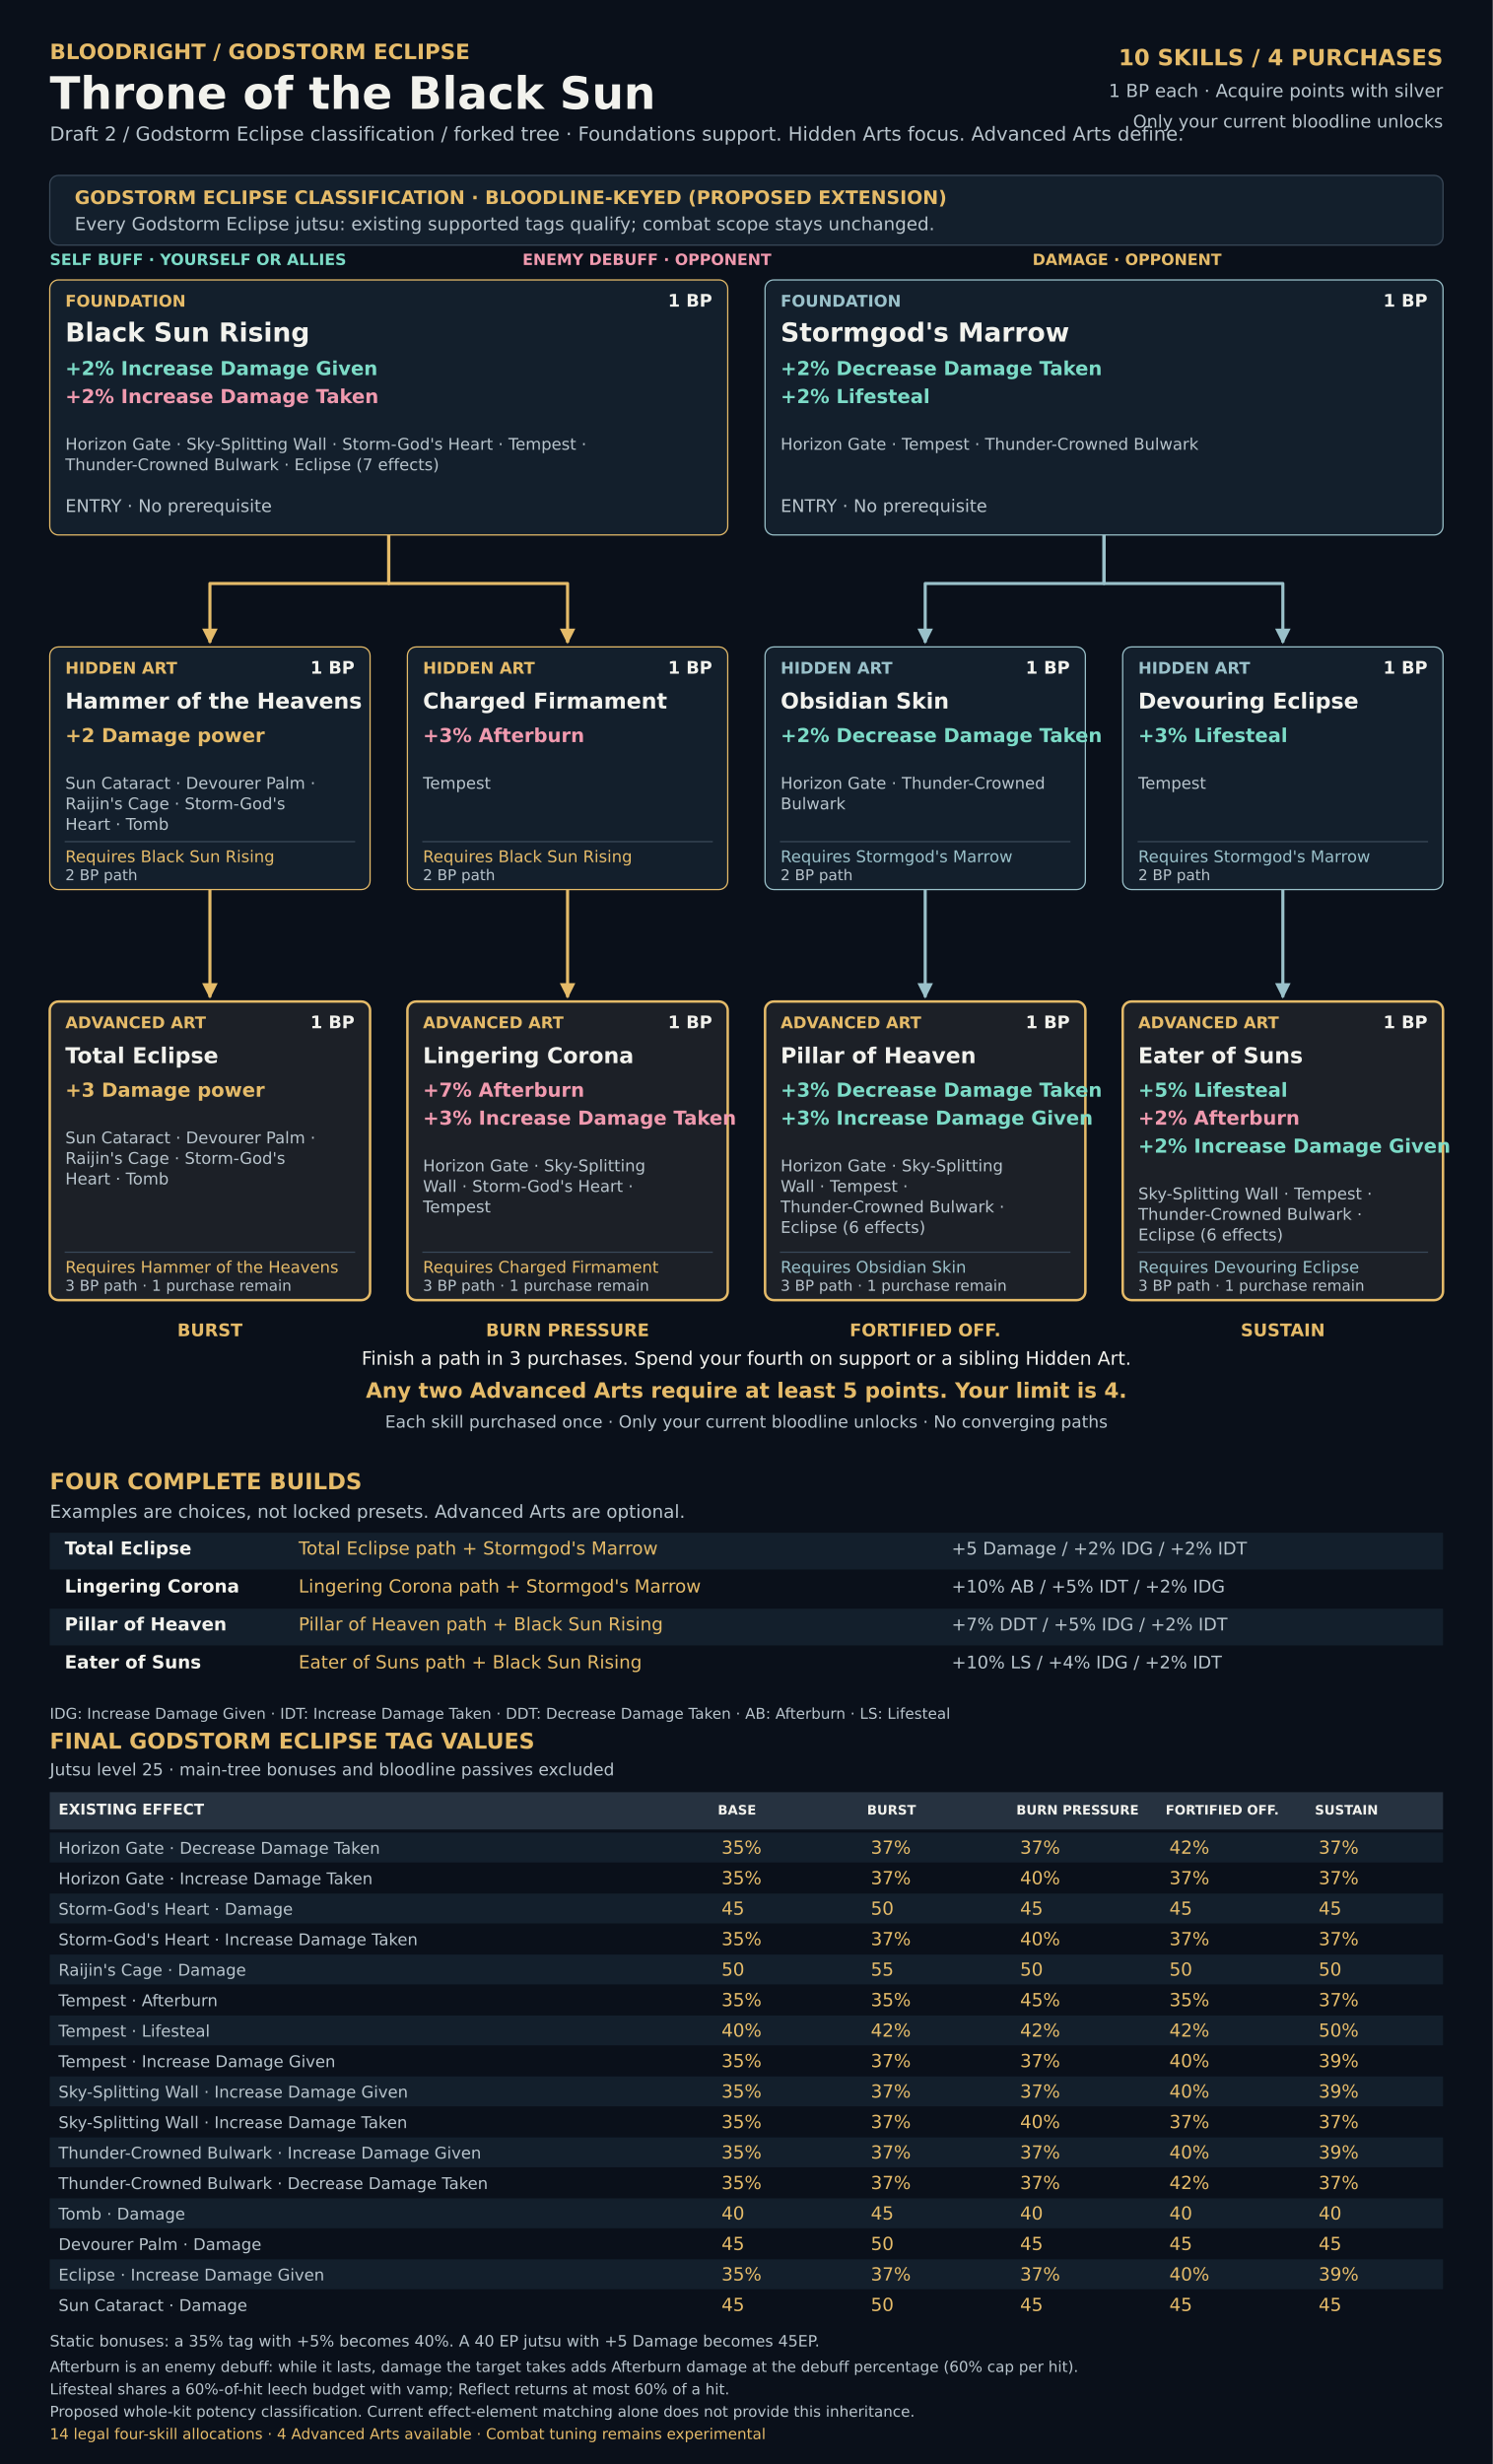
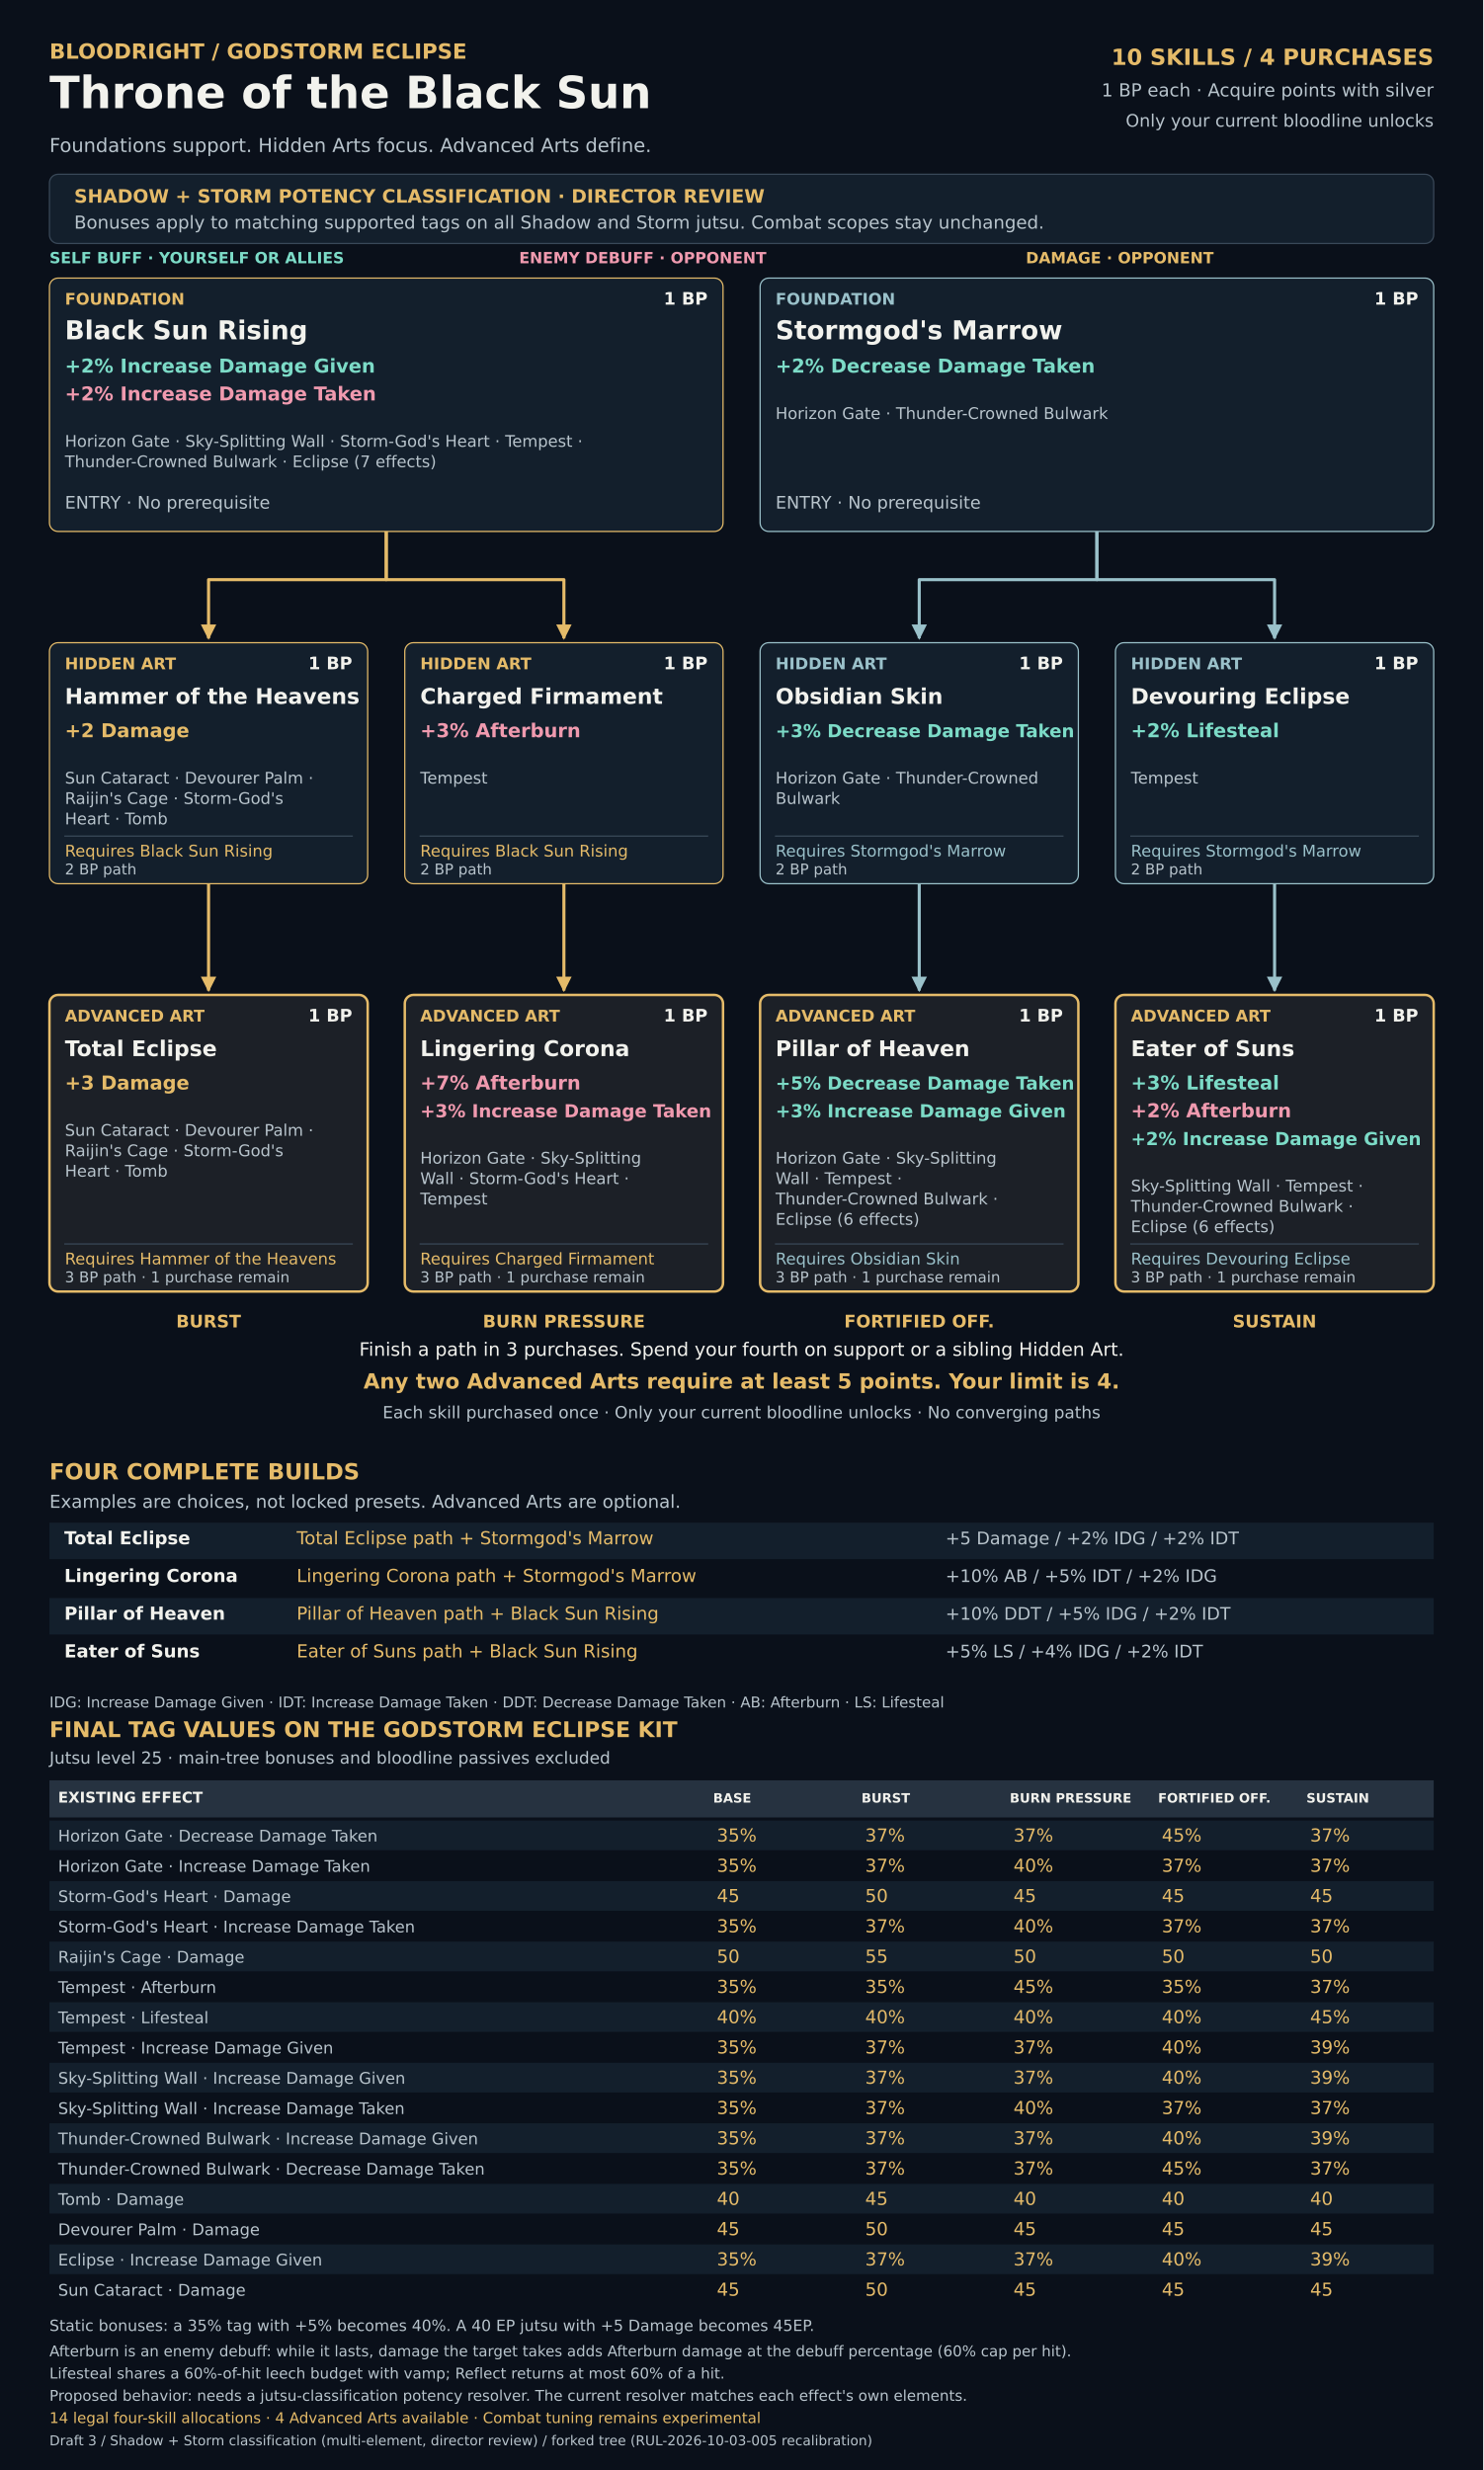
- <svg xmlns="http://www.w3.org/2000/svg" width="2400" height="3961" viewBox="0 0 2400 3961" role="img" aria-labelledby="title desc">
+ <svg xmlns="http://www.w3.org/2000/svg" width="2400" height="3997" viewBox="0 0 2400 3997" role="img" aria-labelledby="title desc">
  <defs>
    <marker id="arrow-0" viewBox="0 0 10 10" refX="9" refY="5" markerWidth="5" markerHeight="5" orient="auto">
      <path d="M0 0L10 5L0 10Z" fill="#e5bb69" />
    </marker>
    <marker id="arrow-1" viewBox="0 0 10 10" refX="9" refY="5" markerWidth="5" markerHeight="5" orient="auto">
      <path d="M0 0L10 5L0 10Z" fill="#9ac1ca" />
    </marker>
    <marker id="arrow-2" viewBox="0 0 10 10" refX="9" refY="5" markerWidth="5" markerHeight="5" orient="auto">
      <path d="M0 0L10 5L0 10Z" fill="#b8d98d" />
    </marker>
    <marker id="arrow-3" viewBox="0 0 10 10" refX="9" refY="5" markerWidth="5" markerHeight="5" orient="auto">
      <path d="M0 0L10 5L0 10Z" fill="#d9a6e0" />
    </marker>
  </defs>
  <g font-family="DejaVu Sans, sans-serif">
-     <rect x="0" y="0" width="2400" height="3961" rx="0" fill="#0a101a" />
+     <rect x="0" y="0" width="2400" height="3997" rx="0" fill="#0a101a" />
    <text x="80" y="95" font-size="34" font-weight="700" fill="#e5bb69" text-anchor="start">BLOODRIGHT / GODSTORM ECLIPSE</text>
    <text x="80" y="175" font-size="72" font-weight="700" fill="#f2f2ed" text-anchor="start">Throne of the Black Sun</text>
-     <text x="80" y="226" font-size="31" font-weight="400" fill="#b8c4cc" text-anchor="start">Draft 2 / Godstorm Eclipse classification / forked tree · Foundations support. Hidden Arts focus. Advanced Arts define.</text>
+     <text x="80" y="246" font-size="31" font-weight="400" fill="#b8c4cc" text-anchor="start">Foundations support. Hidden Arts focus. Advanced Arts define.</text>
    <text x="2320" y="105" font-size="36" font-weight="700" fill="#e5bb69" text-anchor="end">10 SKILLS  /  4 PURCHASES</text>
    <text x="2320" y="156" font-size="29" font-weight="400" fill="#b8c4cc" text-anchor="end">1 BP each · Acquire points with silver</text>
    <text x="2320" y="205" font-size="28" font-weight="400" fill="#b8c4cc" text-anchor="end">Only your current bloodline unlocks</text>
    <rect x="80" y="282" width="2240" height="112" rx="14" fill="#131f2c" stroke="#394858" stroke-width="2" />
-     <text x="120" y="328" font-size="30" font-weight="700" fill="#e5bb69" text-anchor="start">GODSTORM ECLIPSE CLASSIFICATION · BLOODLINE-KEYED (PROPOSED EXTENSION)</text>
-     <text x="120" y="370" font-size="29" font-weight="400" fill="#b8c4cc" text-anchor="start">Every Godstorm Eclipse jutsu: existing supported tags qualify; combat scope stays unchanged.</text>
+     <text x="120" y="328" font-size="30" font-weight="700" fill="#e5bb69" text-anchor="start">SHADOW + STORM POTENCY CLASSIFICATION · DIRECTOR REVIEW</text>
+     <text x="120" y="370" font-size="29" font-weight="400" fill="#b8c4cc" text-anchor="start">Bonuses apply to matching supported tags on all Shadow and Storm jutsu. Combat scopes stay unchanged.</text>
    <text x="80" y="426" font-size="25" font-weight="700" fill="#7cdbc7" text-anchor="start">SELF BUFF · YOURSELF OR ALLIES</text>
    <text x="840" y="426" font-size="25" font-weight="700" fill="#f09aaf" text-anchor="start">ENEMY DEBUFF · OPPONENT</text>
    <text x="1660" y="426" font-size="25" font-weight="700" fill="#e5bb69" text-anchor="start">DAMAGE · OPPONENT</text>
    <path id="edge-02-03" data-from="02" data-to="03" d="M337.5 1430 V1603" fill="none" stroke="#e5bb69" stroke-width="5" stroke-linejoin="round" marker-end="url(#arrow-0)" />
    <path id="edge-04-05" data-from="04" data-to="05" d="M912.5 1430 V1603" fill="none" stroke="#e5bb69" stroke-width="5" stroke-linejoin="round" marker-end="url(#arrow-0)" />
    <path id="edge-01-02" data-from="01" data-to="02" d="M625 860 V938 H337.5 V1033" fill="none" stroke="#e5bb69" stroke-width="5" stroke-linejoin="round" marker-end="url(#arrow-0)" />
    <path id="edge-01-04" data-from="01" data-to="04" d="M625 860 V938 H912.5 V1033" fill="none" stroke="#e5bb69" stroke-width="5" stroke-linejoin="round" marker-end="url(#arrow-0)" />
    <path id="edge-07-08" data-from="07" data-to="08" d="M1487.5 1430 V1603" fill="none" stroke="#9ac1ca" stroke-width="5" stroke-linejoin="round" marker-end="url(#arrow-1)" />
    <path id="edge-09-10" data-from="09" data-to="10" d="M2062.5 1430 V1603" fill="none" stroke="#9ac1ca" stroke-width="5" stroke-linejoin="round" marker-end="url(#arrow-1)" />
    <path id="edge-06-07" data-from="06" data-to="07" d="M1775 860 V938 H1487.5 V1033" fill="none" stroke="#9ac1ca" stroke-width="5" stroke-linejoin="round" marker-end="url(#arrow-1)" />
    <path id="edge-06-09" data-from="06" data-to="09" d="M1775 860 V938 H2062.5 V1033" fill="none" stroke="#9ac1ca" stroke-width="5" stroke-linejoin="round" marker-end="url(#arrow-1)" />
-     <g id="node-01" data-cost="1" data-prerequisites="" data-potency-classification="Godstorm Eclipse">
+     <g id="node-01" data-cost="1" data-prerequisites="" data-potency-classification="Shadow + Storm">
      <rect x="80" y="450" width="1090" height="410" rx="14" fill="#131f2c" stroke="#e5bb69" stroke-width="2" />
      <text x="105.0" y="493" font-size="26" font-weight="700" fill="#e5bb69" text-anchor="start">FOUNDATION</text>
      <text x="1145.0" y="493" font-size="28" font-weight="700" fill="#f2f2ed" text-anchor="end">1 BP</text>
      <text x="105.0" y="549" font-size="42" font-weight="700" fill="#f2f2ed" text-anchor="start">Black Sun Rising</text>
      <text x="105.0" y="603" font-size="31" font-weight="700" fill="#7cdbc7" text-anchor="start">+2% Increase Damage Given</text>
      <text x="105.0" y="648" font-size="31" font-weight="700" fill="#f09aaf" text-anchor="start">+2% Increase Damage Taken</text>
      <text x="105.0" y="723" font-size="26" font-weight="400" fill="#b8c4cc" text-anchor="start">Horizon Gate · Sky-Splitting Wall · Storm-God's Heart · Tempest ·</text>
      <text x="105.0" y="756" font-size="26" font-weight="400" fill="#b8c4cc" text-anchor="start">Thunder-Crowned Bulwark · Eclipse (7 effects)</text>
      <text x="105.0" y="823" font-size="28" font-weight="400" fill="#b8c4cc" text-anchor="start">ENTRY · No prerequisite</text>
    </g>
-     <g id="node-06" data-cost="1" data-prerequisites="" data-potency-classification="Godstorm Eclipse">
+     <g id="node-06" data-cost="1" data-prerequisites="" data-potency-classification="Shadow + Storm">
      <rect x="1230" y="450" width="1090" height="410" rx="14" fill="#131f2c" stroke="#9ac1ca" stroke-width="2" />
      <text x="1255.0" y="493" font-size="26" font-weight="700" fill="#9ac1ca" text-anchor="start">FOUNDATION</text>
      <text x="2295.0" y="493" font-size="28" font-weight="700" fill="#f2f2ed" text-anchor="end">1 BP</text>
      <text x="1255.0" y="549" font-size="42" font-weight="700" fill="#f2f2ed" text-anchor="start">Stormgod's Marrow</text>
      <text x="1255.0" y="603" font-size="31" font-weight="700" fill="#7cdbc7" text-anchor="start">+2% Decrease Damage Taken</text>
-       <text x="1255.0" y="648" font-size="31" font-weight="700" fill="#7cdbc7" text-anchor="start">+2% Lifesteal</text>
-       <text x="1255.0" y="723" font-size="26" font-weight="400" fill="#b8c4cc" text-anchor="start">Horizon Gate · Tempest · Thunder-Crowned Bulwark</text>
+       <text x="1255.0" y="678" font-size="26" font-weight="400" fill="#b8c4cc" text-anchor="start">Horizon Gate · Thunder-Crowned Bulwark</text>
      <text x="1255.0" y="823" font-size="28" font-weight="400" fill="#b8c4cc" text-anchor="start">ENTRY · No prerequisite</text>
    </g>
-     <g id="node-02" data-cost="1" data-prerequisites="01" data-potency-classification="Godstorm Eclipse">
+     <g id="node-02" data-cost="1" data-prerequisites="01" data-potency-classification="Shadow + Storm">
      <rect x="80" y="1040" width="515" height="390" rx="14" fill="#131f2c" stroke="#e5bb69" stroke-width="2" />
      <text x="105.0" y="1083" font-size="26" font-weight="700" fill="#e5bb69" text-anchor="start">HIDDEN ART</text>
      <text x="570.0" y="1083" font-size="28" font-weight="700" fill="#f2f2ed" text-anchor="end">1 BP</text>
      <text x="105.0" y="1139" font-size="35" font-weight="700" fill="#f2f2ed" text-anchor="start">Hammer of the Heavens</text>
-       <text x="105.0" y="1193" font-size="31" font-weight="700" fill="#e5bb69" text-anchor="start">+2 Damage power</text>
+       <text x="105.0" y="1193" font-size="31" font-weight="700" fill="#e5bb69" text-anchor="start">+2 Damage</text>
      <text x="105.0" y="1268" font-size="26" font-weight="400" fill="#b8c4cc" text-anchor="start">Sun Cataract · Devourer Palm ·</text>
      <text x="105.0" y="1301" font-size="26" font-weight="400" fill="#b8c4cc" text-anchor="start">Raijin's Cage · Storm-God's</text>
      <text x="105.0" y="1334" font-size="26" font-weight="400" fill="#b8c4cc" text-anchor="start">Heart · Tomb</text>
      <path d="M104 1353 L571 1353" fill="none" stroke="#394858" stroke-width="2" />
      <text x="105.0" y="1386" font-size="26" font-weight="400" fill="#e5bb69" text-anchor="start">Requires Black Sun Rising</text>
      <text x="105.0" y="1415" font-size="24" font-weight="400" fill="#b8c4cc" text-anchor="start">2 BP path</text>
    </g>
-     <g id="node-04" data-cost="1" data-prerequisites="01" data-potency-classification="Godstorm Eclipse">
+     <g id="node-04" data-cost="1" data-prerequisites="01" data-potency-classification="Shadow + Storm">
      <rect x="655" y="1040" width="515" height="390" rx="14" fill="#131f2c" stroke="#e5bb69" stroke-width="2" />
      <text x="680.0" y="1083" font-size="26" font-weight="700" fill="#e5bb69" text-anchor="start">HIDDEN ART</text>
      <text x="1145.0" y="1083" font-size="28" font-weight="700" fill="#f2f2ed" text-anchor="end">1 BP</text>
      <text x="680.0" y="1139" font-size="35" font-weight="700" fill="#f2f2ed" text-anchor="start">Charged Firmament</text>
      <text x="680.0" y="1193" font-size="31" font-weight="700" fill="#f09aaf" text-anchor="start">+3% Afterburn</text>
      <text x="680.0" y="1268" font-size="26" font-weight="400" fill="#b8c4cc" text-anchor="start">Tempest</text>
      <path d="M679 1353 L1146 1353" fill="none" stroke="#394858" stroke-width="2" />
      <text x="680.0" y="1386" font-size="26" font-weight="400" fill="#e5bb69" text-anchor="start">Requires Black Sun Rising</text>
      <text x="680.0" y="1415" font-size="24" font-weight="400" fill="#b8c4cc" text-anchor="start">2 BP path</text>
    </g>
-     <g id="node-07" data-cost="1" data-prerequisites="06" data-potency-classification="Godstorm Eclipse">
+     <g id="node-07" data-cost="1" data-prerequisites="06" data-potency-classification="Shadow + Storm">
      <rect x="1230" y="1040" width="515" height="390" rx="14" fill="#131f2c" stroke="#9ac1ca" stroke-width="2" />
      <text x="1255.0" y="1083" font-size="26" font-weight="700" fill="#9ac1ca" text-anchor="start">HIDDEN ART</text>
      <text x="1720.0" y="1083" font-size="28" font-weight="700" fill="#f2f2ed" text-anchor="end">1 BP</text>
      <text x="1255.0" y="1139" font-size="35" font-weight="700" fill="#f2f2ed" text-anchor="start">Obsidian Skin</text>
-       <text x="1255.0" y="1193" font-size="31" font-weight="700" fill="#7cdbc7" text-anchor="start">+2% Decrease Damage Taken</text>
+       <text x="1255.0" y="1193" font-size="29" font-weight="700" fill="#7cdbc7" text-anchor="start">+3% Decrease Damage Taken</text>
      <text x="1255.0" y="1268" font-size="26" font-weight="400" fill="#b8c4cc" text-anchor="start">Horizon Gate · Thunder-Crowned</text>
      <text x="1255.0" y="1301" font-size="26" font-weight="400" fill="#b8c4cc" text-anchor="start">Bulwark</text>
      <path d="M1254 1353 L1721 1353" fill="none" stroke="#394858" stroke-width="2" />
      <text x="1255.0" y="1386" font-size="26" font-weight="400" fill="#9ac1ca" text-anchor="start">Requires Stormgod's Marrow</text>
      <text x="1255.0" y="1415" font-size="24" font-weight="400" fill="#b8c4cc" text-anchor="start">2 BP path</text>
    </g>
-     <g id="node-09" data-cost="1" data-prerequisites="06" data-potency-classification="Godstorm Eclipse">
+     <g id="node-09" data-cost="1" data-prerequisites="06" data-potency-classification="Shadow + Storm">
      <rect x="1805" y="1040" width="515" height="390" rx="14" fill="#131f2c" stroke="#9ac1ca" stroke-width="2" />
      <text x="1830.0" y="1083" font-size="26" font-weight="700" fill="#9ac1ca" text-anchor="start">HIDDEN ART</text>
      <text x="2295.0" y="1083" font-size="28" font-weight="700" fill="#f2f2ed" text-anchor="end">1 BP</text>
      <text x="1830.0" y="1139" font-size="35" font-weight="700" fill="#f2f2ed" text-anchor="start">Devouring Eclipse</text>
-       <text x="1830.0" y="1193" font-size="31" font-weight="700" fill="#7cdbc7" text-anchor="start">+3% Lifesteal</text>
+       <text x="1830.0" y="1193" font-size="31" font-weight="700" fill="#7cdbc7" text-anchor="start">+2% Lifesteal</text>
      <text x="1830.0" y="1268" font-size="26" font-weight="400" fill="#b8c4cc" text-anchor="start">Tempest</text>
      <path d="M1829 1353 L2296 1353" fill="none" stroke="#394858" stroke-width="2" />
      <text x="1830.0" y="1386" font-size="26" font-weight="400" fill="#9ac1ca" text-anchor="start">Requires Stormgod's Marrow</text>
      <text x="1830.0" y="1415" font-size="24" font-weight="400" fill="#b8c4cc" text-anchor="start">2 BP path</text>
    </g>
-     <g id="node-03" data-cost="1" data-prerequisites="02" data-potency-classification="Godstorm Eclipse">
+     <g id="node-03" data-cost="1" data-prerequisites="02" data-potency-classification="Shadow + Storm">
      <rect x="80" y="1610" width="515" height="480" rx="14" fill="#1c2027" stroke="#e5bb69" stroke-width="4" />
      <text x="105.0" y="1653" font-size="26" font-weight="700" fill="#e5bb69" text-anchor="start">ADVANCED ART</text>
      <text x="570.0" y="1653" font-size="28" font-weight="700" fill="#f2f2ed" text-anchor="end">1 BP</text>
      <text x="105.0" y="1709" font-size="35" font-weight="700" fill="#f2f2ed" text-anchor="start">Total Eclipse</text>
-       <text x="105.0" y="1763" font-size="31" font-weight="700" fill="#e5bb69" text-anchor="start">+3 Damage power</text>
+       <text x="105.0" y="1763" font-size="31" font-weight="700" fill="#e5bb69" text-anchor="start">+3 Damage</text>
      <text x="105.0" y="1838" font-size="26" font-weight="400" fill="#b8c4cc" text-anchor="start">Sun Cataract · Devourer Palm ·</text>
      <text x="105.0" y="1871" font-size="26" font-weight="400" fill="#b8c4cc" text-anchor="start">Raijin's Cage · Storm-God's</text>
      <text x="105.0" y="1904" font-size="26" font-weight="400" fill="#b8c4cc" text-anchor="start">Heart · Tomb</text>
      <path d="M104 2013 L571 2013" fill="none" stroke="#394858" stroke-width="2" />
      <text x="105.0" y="2046" font-size="26" font-weight="400" fill="#e5bb69" text-anchor="start">Requires Hammer of the Heavens</text>
      <text x="105.0" y="2075" font-size="24" font-weight="400" fill="#b8c4cc" text-anchor="start">3 BP path · 1 purchase remain</text>
    </g>
-     <g id="node-05" data-cost="1" data-prerequisites="04" data-potency-classification="Godstorm Eclipse">
+     <g id="node-05" data-cost="1" data-prerequisites="04" data-potency-classification="Shadow + Storm">
      <rect x="655" y="1610" width="515" height="480" rx="14" fill="#1c2027" stroke="#e5bb69" stroke-width="4" />
      <text x="680.0" y="1653" font-size="26" font-weight="700" fill="#e5bb69" text-anchor="start">ADVANCED ART</text>
      <text x="1145.0" y="1653" font-size="28" font-weight="700" fill="#f2f2ed" text-anchor="end">1 BP</text>
      <text x="680.0" y="1709" font-size="35" font-weight="700" fill="#f2f2ed" text-anchor="start">Lingering Corona</text>
      <text x="680.0" y="1763" font-size="31" font-weight="700" fill="#f09aaf" text-anchor="start">+7% Afterburn</text>
-       <text x="680.0" y="1808" font-size="31" font-weight="700" fill="#f09aaf" text-anchor="start">+3% Increase Damage Taken</text>
+       <text x="680.0" y="1808" font-size="29" font-weight="700" fill="#f09aaf" text-anchor="start">+3% Increase Damage Taken</text>
      <text x="680.0" y="1883" font-size="26" font-weight="400" fill="#b8c4cc" text-anchor="start">Horizon Gate · Sky-Splitting</text>
      <text x="680.0" y="1916" font-size="26" font-weight="400" fill="#b8c4cc" text-anchor="start">Wall · Storm-God's Heart ·</text>
      <text x="680.0" y="1949" font-size="26" font-weight="400" fill="#b8c4cc" text-anchor="start">Tempest</text>
      <path d="M679 2013 L1146 2013" fill="none" stroke="#394858" stroke-width="2" />
      <text x="680.0" y="2046" font-size="26" font-weight="400" fill="#e5bb69" text-anchor="start">Requires Charged Firmament</text>
      <text x="680.0" y="2075" font-size="24" font-weight="400" fill="#b8c4cc" text-anchor="start">3 BP path · 1 purchase remain</text>
    </g>
-     <g id="node-08" data-cost="1" data-prerequisites="07" data-potency-classification="Godstorm Eclipse">
+     <g id="node-08" data-cost="1" data-prerequisites="07" data-potency-classification="Shadow + Storm">
      <rect x="1230" y="1610" width="515" height="480" rx="14" fill="#1c2027" stroke="#e5bb69" stroke-width="4" />
      <text x="1255.0" y="1653" font-size="26" font-weight="700" fill="#e5bb69" text-anchor="start">ADVANCED ART</text>
      <text x="1720.0" y="1653" font-size="28" font-weight="700" fill="#f2f2ed" text-anchor="end">1 BP</text>
      <text x="1255.0" y="1709" font-size="35" font-weight="700" fill="#f2f2ed" text-anchor="start">Pillar of Heaven</text>
-       <text x="1255.0" y="1763" font-size="31" font-weight="700" fill="#7cdbc7" text-anchor="start">+3% Decrease Damage Taken</text>
-       <text x="1255.0" y="1808" font-size="31" font-weight="700" fill="#7cdbc7" text-anchor="start">+3% Increase Damage Given</text>
+       <text x="1255.0" y="1763" font-size="29" font-weight="700" fill="#7cdbc7" text-anchor="start">+5% Decrease Damage Taken</text>
+       <text x="1255.0" y="1808" font-size="29" font-weight="700" fill="#7cdbc7" text-anchor="start">+3% Increase Damage Given</text>
      <text x="1255.0" y="1883" font-size="26" font-weight="400" fill="#b8c4cc" text-anchor="start">Horizon Gate · Sky-Splitting</text>
      <text x="1255.0" y="1916" font-size="26" font-weight="400" fill="#b8c4cc" text-anchor="start">Wall · Tempest ·</text>
      <text x="1255.0" y="1949" font-size="26" font-weight="400" fill="#b8c4cc" text-anchor="start">Thunder-Crowned Bulwark ·</text>
      <text x="1255.0" y="1982" font-size="26" font-weight="400" fill="#b8c4cc" text-anchor="start">Eclipse (6 effects)</text>
      <path d="M1254 2013 L1721 2013" fill="none" stroke="#394858" stroke-width="2" />
      <text x="1255.0" y="2046" font-size="26" font-weight="400" fill="#9ac1ca" text-anchor="start">Requires Obsidian Skin</text>
      <text x="1255.0" y="2075" font-size="24" font-weight="400" fill="#b8c4cc" text-anchor="start">3 BP path · 1 purchase remain</text>
    </g>
-     <g id="node-10" data-cost="1" data-prerequisites="09" data-potency-classification="Godstorm Eclipse">
+     <g id="node-10" data-cost="1" data-prerequisites="09" data-potency-classification="Shadow + Storm">
      <rect x="1805" y="1610" width="515" height="480" rx="14" fill="#1c2027" stroke="#e5bb69" stroke-width="4" />
      <text x="1830.0" y="1653" font-size="26" font-weight="700" fill="#e5bb69" text-anchor="start">ADVANCED ART</text>
      <text x="2295.0" y="1653" font-size="28" font-weight="700" fill="#f2f2ed" text-anchor="end">1 BP</text>
      <text x="1830.0" y="1709" font-size="35" font-weight="700" fill="#f2f2ed" text-anchor="start">Eater of Suns</text>
-       <text x="1830.0" y="1763" font-size="31" font-weight="700" fill="#7cdbc7" text-anchor="start">+5% Lifesteal</text>
+       <text x="1830.0" y="1763" font-size="31" font-weight="700" fill="#7cdbc7" text-anchor="start">+3% Lifesteal</text>
      <text x="1830.0" y="1808" font-size="31" font-weight="700" fill="#f09aaf" text-anchor="start">+2% Afterburn</text>
-       <text x="1830.0" y="1853" font-size="31" font-weight="700" fill="#7cdbc7" text-anchor="start">+2% Increase Damage Given</text>
+       <text x="1830.0" y="1853" font-size="29" font-weight="700" fill="#7cdbc7" text-anchor="start">+2% Increase Damage Given</text>
      <text x="1830.0" y="1928" font-size="26" font-weight="400" fill="#b8c4cc" text-anchor="start">Sky-Splitting Wall · Tempest ·</text>
      <text x="1830.0" y="1961" font-size="26" font-weight="400" fill="#b8c4cc" text-anchor="start">Thunder-Crowned Bulwark ·</text>
      <text x="1830.0" y="1994" font-size="26" font-weight="400" fill="#b8c4cc" text-anchor="start">Eclipse (6 effects)</text>
      <path d="M1829 2013 L2296 2013" fill="none" stroke="#394858" stroke-width="2" />
      <text x="1830.0" y="2046" font-size="26" font-weight="400" fill="#9ac1ca" text-anchor="start">Requires Devouring Eclipse</text>
      <text x="1830.0" y="2075" font-size="24" font-weight="400" fill="#b8c4cc" text-anchor="start">3 BP path · 1 purchase remain</text>
    </g>
    <text x="337.5" y="2148" font-size="28" font-weight="700" fill="#e5bb69" text-anchor="middle">BURST</text>
    <text x="912.5" y="2148" font-size="28" font-weight="700" fill="#e5bb69" text-anchor="middle">BURN PRESSURE</text>
    <text x="1487.5" y="2148" font-size="28" font-weight="700" fill="#e5bb69" text-anchor="middle">FORTIFIED OFF.</text>
    <text x="2062.5" y="2148" font-size="28" font-weight="700" fill="#e5bb69" text-anchor="middle">SUSTAIN</text>
    <text x="1200.0" y="2194" font-size="30" font-weight="400" fill="#f2f2ed" text-anchor="middle">Finish a path in 3 purchases. Spend your fourth on support or a sibling Hidden Art.</text>
    <text x="1200.0" y="2247" font-size="34" font-weight="700" fill="#e5bb69" text-anchor="middle">Any two Advanced Arts require at least 5 points. Your limit is 4.</text>
    <text x="1200.0" y="2295" font-size="27" font-weight="400" fill="#b8c4cc" text-anchor="middle">Each skill purchased once · Only your current bloodline unlocks · No converging paths</text>
    <text x="80" y="2394" font-size="36" font-weight="700" fill="#e5bb69" text-anchor="start">FOUR COMPLETE BUILDS</text>
    <text x="80" y="2440" font-size="29" font-weight="400" fill="#b8c4cc" text-anchor="start">Examples are choices, not locked presets. Advanced Arts are optional.</text>
    <rect x="80" y="2464" width="2240" height="59" rx="0" fill="#131f2c" />
    <text x="104" y="2499" font-size="29" font-weight="700" fill="#f2f2ed" text-anchor="start">Total Eclipse</text>
    <text x="480" y="2499" font-size="29" font-weight="400" fill="#e5bb69" text-anchor="start">Total Eclipse path + Stormgod's Marrow</text>
    <text x="1530" y="2499" font-size="28" font-weight="400" fill="#b8c4cc" text-anchor="start">+5 Damage / +2% IDG / +2% IDT</text>
    <rect x="80" y="2525" width="2240" height="59" rx="0" fill="#0a101a" />
    <text x="104" y="2560" font-size="29" font-weight="700" fill="#f2f2ed" text-anchor="start">Lingering Corona</text>
    <text x="480" y="2560" font-size="29" font-weight="400" fill="#e5bb69" text-anchor="start">Lingering Corona path + Stormgod's Marrow</text>
    <text x="1530" y="2560" font-size="28" font-weight="400" fill="#b8c4cc" text-anchor="start">+10% AB / +5% IDT / +2% IDG</text>
    <rect x="80" y="2586" width="2240" height="59" rx="0" fill="#131f2c" />
    <text x="104" y="2621" font-size="29" font-weight="700" fill="#f2f2ed" text-anchor="start">Pillar of Heaven</text>
    <text x="480" y="2621" font-size="29" font-weight="400" fill="#e5bb69" text-anchor="start">Pillar of Heaven path + Black Sun Rising</text>
-     <text x="1530" y="2621" font-size="28" font-weight="400" fill="#b8c4cc" text-anchor="start">+7% DDT / +5% IDG / +2% IDT</text>
+     <text x="1530" y="2621" font-size="28" font-weight="400" fill="#b8c4cc" text-anchor="start">+10% DDT / +5% IDG / +2% IDT</text>
    <rect x="80" y="2647" width="2240" height="59" rx="0" fill="#0a101a" />
    <text x="104" y="2682" font-size="29" font-weight="700" fill="#f2f2ed" text-anchor="start">Eater of Suns</text>
    <text x="480" y="2682" font-size="29" font-weight="400" fill="#e5bb69" text-anchor="start">Eater of Suns path + Black Sun Rising</text>
-     <text x="1530" y="2682" font-size="28" font-weight="400" fill="#b8c4cc" text-anchor="start">+10% LS / +4% IDG / +2% IDT</text>
+     <text x="1530" y="2682" font-size="28" font-weight="400" fill="#b8c4cc" text-anchor="start">+5% LS / +4% IDG / +2% IDT</text>
    <text x="80" y="2763" font-size="24" font-weight="400" fill="#b8c4cc" text-anchor="start">IDG: Increase Damage Given · IDT: Increase Damage Taken · DDT: Decrease Damage Taken · AB: Afterburn · LS: Lifesteal</text>
-     <text x="80" y="2811" font-size="35" font-weight="700" fill="#e5bb69" text-anchor="start">FINAL GODSTORM ECLIPSE TAG VALUES</text>
+     <text x="80" y="2811" font-size="35" font-weight="700" fill="#e5bb69" text-anchor="start">FINAL TAG VALUES ON THE GODSTORM ECLIPSE KIT</text>
    <text x="80" y="2854" font-size="27" font-weight="400" fill="#b8c4cc" text-anchor="start">Jutsu level 25 · main-tree bonuses and bloodline passives excluded</text>
    <rect x="80" y="2881" width="2240" height="60" rx="0" fill="#263240" />
    <text x="94" y="2917" font-size="24" font-weight="700" fill="#f2f2ed" text-anchor="start">EXISTING EFFECT</text>
    <text x="1154.0" y="2917" font-size="21" font-weight="700" fill="#f2f2ed" text-anchor="start">BASE</text>
    <text x="1394.0" y="2917" font-size="21" font-weight="700" fill="#f2f2ed" text-anchor="start">BURST</text>
    <text x="1634.0" y="2917" font-size="21" font-weight="700" fill="#f2f2ed" text-anchor="start">BURN PRESSURE</text>
    <text x="1874.0" y="2917" font-size="21" font-weight="700" fill="#f2f2ed" text-anchor="start">FORTIFIED OFF.</text>
    <text x="2114.0" y="2917" font-size="21" font-weight="700" fill="#f2f2ed" text-anchor="start">SUSTAIN</text>
    <rect x="80" y="2946" width="2240" height="48" rx="0" fill="#131f2c" />
    <text x="94" y="2980" font-size="26" font-weight="400" fill="#b8c4cc" text-anchor="start">Horizon Gate · Decrease Damage Taken</text>
    <text x="1160.0" y="2980" font-size="29" font-weight="400" fill="#e5bb69" text-anchor="start">35%</text>
    <text x="1400.0" y="2980" font-size="29" font-weight="400" fill="#e5bb69" text-anchor="start">37%</text>
    <text x="1640.0" y="2980" font-size="29" font-weight="400" fill="#e5bb69" text-anchor="start">37%</text>
-     <text x="1880.0" y="2980" font-size="29" font-weight="400" fill="#e5bb69" text-anchor="start">42%</text>
+     <text x="1880.0" y="2980" font-size="29" font-weight="400" fill="#e5bb69" text-anchor="start">45%</text>
    <text x="2120.0" y="2980" font-size="29" font-weight="400" fill="#e5bb69" text-anchor="start">37%</text>
    <text x="94" y="3029" font-size="26" font-weight="400" fill="#b8c4cc" text-anchor="start">Horizon Gate · Increase Damage Taken</text>
    <text x="1160.0" y="3029" font-size="29" font-weight="400" fill="#e5bb69" text-anchor="start">35%</text>
    <text x="1400.0" y="3029" font-size="29" font-weight="400" fill="#e5bb69" text-anchor="start">37%</text>
    <text x="1640.0" y="3029" font-size="29" font-weight="400" fill="#e5bb69" text-anchor="start">40%</text>
    <text x="1880.0" y="3029" font-size="29" font-weight="400" fill="#e5bb69" text-anchor="start">37%</text>
    <text x="2120.0" y="3029" font-size="29" font-weight="400" fill="#e5bb69" text-anchor="start">37%</text>
    <rect x="80" y="3044" width="2240" height="48" rx="0" fill="#131f2c" />
    <text x="94" y="3078" font-size="26" font-weight="400" fill="#b8c4cc" text-anchor="start">Storm-God's Heart · Damage</text>
    <text x="1160.0" y="3078" font-size="29" font-weight="400" fill="#e5bb69" text-anchor="start">45</text>
    <text x="1400.0" y="3078" font-size="29" font-weight="400" fill="#e5bb69" text-anchor="start">50</text>
    <text x="1640.0" y="3078" font-size="29" font-weight="400" fill="#e5bb69" text-anchor="start">45</text>
    <text x="1880.0" y="3078" font-size="29" font-weight="400" fill="#e5bb69" text-anchor="start">45</text>
    <text x="2120.0" y="3078" font-size="29" font-weight="400" fill="#e5bb69" text-anchor="start">45</text>
    <text x="94" y="3127" font-size="26" font-weight="400" fill="#b8c4cc" text-anchor="start">Storm-God's Heart · Increase Damage Taken</text>
    <text x="1160.0" y="3127" font-size="29" font-weight="400" fill="#e5bb69" text-anchor="start">35%</text>
    <text x="1400.0" y="3127" font-size="29" font-weight="400" fill="#e5bb69" text-anchor="start">37%</text>
    <text x="1640.0" y="3127" font-size="29" font-weight="400" fill="#e5bb69" text-anchor="start">40%</text>
    <text x="1880.0" y="3127" font-size="29" font-weight="400" fill="#e5bb69" text-anchor="start">37%</text>
    <text x="2120.0" y="3127" font-size="29" font-weight="400" fill="#e5bb69" text-anchor="start">37%</text>
    <rect x="80" y="3142" width="2240" height="48" rx="0" fill="#131f2c" />
    <text x="94" y="3176" font-size="26" font-weight="400" fill="#b8c4cc" text-anchor="start">Raijin's Cage · Damage</text>
    <text x="1160.0" y="3176" font-size="29" font-weight="400" fill="#e5bb69" text-anchor="start">50</text>
    <text x="1400.0" y="3176" font-size="29" font-weight="400" fill="#e5bb69" text-anchor="start">55</text>
    <text x="1640.0" y="3176" font-size="29" font-weight="400" fill="#e5bb69" text-anchor="start">50</text>
    <text x="1880.0" y="3176" font-size="29" font-weight="400" fill="#e5bb69" text-anchor="start">50</text>
    <text x="2120.0" y="3176" font-size="29" font-weight="400" fill="#e5bb69" text-anchor="start">50</text>
    <text x="94" y="3225" font-size="26" font-weight="400" fill="#b8c4cc" text-anchor="start">Tempest · Afterburn</text>
    <text x="1160.0" y="3225" font-size="29" font-weight="400" fill="#e5bb69" text-anchor="start">35%</text>
    <text x="1400.0" y="3225" font-size="29" font-weight="400" fill="#e5bb69" text-anchor="start">35%</text>
    <text x="1640.0" y="3225" font-size="29" font-weight="400" fill="#e5bb69" text-anchor="start">45%</text>
    <text x="1880.0" y="3225" font-size="29" font-weight="400" fill="#e5bb69" text-anchor="start">35%</text>
    <text x="2120.0" y="3225" font-size="29" font-weight="400" fill="#e5bb69" text-anchor="start">37%</text>
    <rect x="80" y="3240" width="2240" height="48" rx="0" fill="#131f2c" />
    <text x="94" y="3274" font-size="26" font-weight="400" fill="#b8c4cc" text-anchor="start">Tempest · Lifesteal</text>
    <text x="1160.0" y="3274" font-size="29" font-weight="400" fill="#e5bb69" text-anchor="start">40%</text>
-     <text x="1400.0" y="3274" font-size="29" font-weight="400" fill="#e5bb69" text-anchor="start">42%</text>
-     <text x="1640.0" y="3274" font-size="29" font-weight="400" fill="#e5bb69" text-anchor="start">42%</text>
-     <text x="1880.0" y="3274" font-size="29" font-weight="400" fill="#e5bb69" text-anchor="start">42%</text>
-     <text x="2120.0" y="3274" font-size="29" font-weight="400" fill="#e5bb69" text-anchor="start">50%</text>
+     <text x="1400.0" y="3274" font-size="29" font-weight="400" fill="#e5bb69" text-anchor="start">40%</text>
+     <text x="1640.0" y="3274" font-size="29" font-weight="400" fill="#e5bb69" text-anchor="start">40%</text>
+     <text x="1880.0" y="3274" font-size="29" font-weight="400" fill="#e5bb69" text-anchor="start">40%</text>
+     <text x="2120.0" y="3274" font-size="29" font-weight="400" fill="#e5bb69" text-anchor="start">45%</text>
    <text x="94" y="3323" font-size="26" font-weight="400" fill="#b8c4cc" text-anchor="start">Tempest · Increase Damage Given</text>
    <text x="1160.0" y="3323" font-size="29" font-weight="400" fill="#e5bb69" text-anchor="start">35%</text>
    <text x="1400.0" y="3323" font-size="29" font-weight="400" fill="#e5bb69" text-anchor="start">37%</text>
    <text x="1640.0" y="3323" font-size="29" font-weight="400" fill="#e5bb69" text-anchor="start">37%</text>
    <text x="1880.0" y="3323" font-size="29" font-weight="400" fill="#e5bb69" text-anchor="start">40%</text>
    <text x="2120.0" y="3323" font-size="29" font-weight="400" fill="#e5bb69" text-anchor="start">39%</text>
    <rect x="80" y="3338" width="2240" height="48" rx="0" fill="#131f2c" />
    <text x="94" y="3372" font-size="26" font-weight="400" fill="#b8c4cc" text-anchor="start">Sky-Splitting Wall · Increase Damage Given</text>
    <text x="1160.0" y="3372" font-size="29" font-weight="400" fill="#e5bb69" text-anchor="start">35%</text>
    <text x="1400.0" y="3372" font-size="29" font-weight="400" fill="#e5bb69" text-anchor="start">37%</text>
    <text x="1640.0" y="3372" font-size="29" font-weight="400" fill="#e5bb69" text-anchor="start">37%</text>
    <text x="1880.0" y="3372" font-size="29" font-weight="400" fill="#e5bb69" text-anchor="start">40%</text>
    <text x="2120.0" y="3372" font-size="29" font-weight="400" fill="#e5bb69" text-anchor="start">39%</text>
    <text x="94" y="3421" font-size="26" font-weight="400" fill="#b8c4cc" text-anchor="start">Sky-Splitting Wall · Increase Damage Taken</text>
    <text x="1160.0" y="3421" font-size="29" font-weight="400" fill="#e5bb69" text-anchor="start">35%</text>
    <text x="1400.0" y="3421" font-size="29" font-weight="400" fill="#e5bb69" text-anchor="start">37%</text>
    <text x="1640.0" y="3421" font-size="29" font-weight="400" fill="#e5bb69" text-anchor="start">40%</text>
    <text x="1880.0" y="3421" font-size="29" font-weight="400" fill="#e5bb69" text-anchor="start">37%</text>
    <text x="2120.0" y="3421" font-size="29" font-weight="400" fill="#e5bb69" text-anchor="start">37%</text>
    <rect x="80" y="3436" width="2240" height="48" rx="0" fill="#131f2c" />
    <text x="94" y="3470" font-size="26" font-weight="400" fill="#b8c4cc" text-anchor="start">Thunder-Crowned Bulwark · Increase Damage Given</text>
    <text x="1160.0" y="3470" font-size="29" font-weight="400" fill="#e5bb69" text-anchor="start">35%</text>
    <text x="1400.0" y="3470" font-size="29" font-weight="400" fill="#e5bb69" text-anchor="start">37%</text>
    <text x="1640.0" y="3470" font-size="29" font-weight="400" fill="#e5bb69" text-anchor="start">37%</text>
    <text x="1880.0" y="3470" font-size="29" font-weight="400" fill="#e5bb69" text-anchor="start">40%</text>
    <text x="2120.0" y="3470" font-size="29" font-weight="400" fill="#e5bb69" text-anchor="start">39%</text>
    <text x="94" y="3519" font-size="26" font-weight="400" fill="#b8c4cc" text-anchor="start">Thunder-Crowned Bulwark · Decrease Damage Taken</text>
    <text x="1160.0" y="3519" font-size="29" font-weight="400" fill="#e5bb69" text-anchor="start">35%</text>
    <text x="1400.0" y="3519" font-size="29" font-weight="400" fill="#e5bb69" text-anchor="start">37%</text>
    <text x="1640.0" y="3519" font-size="29" font-weight="400" fill="#e5bb69" text-anchor="start">37%</text>
-     <text x="1880.0" y="3519" font-size="29" font-weight="400" fill="#e5bb69" text-anchor="start">42%</text>
+     <text x="1880.0" y="3519" font-size="29" font-weight="400" fill="#e5bb69" text-anchor="start">45%</text>
    <text x="2120.0" y="3519" font-size="29" font-weight="400" fill="#e5bb69" text-anchor="start">37%</text>
    <rect x="80" y="3534" width="2240" height="48" rx="0" fill="#131f2c" />
    <text x="94" y="3568" font-size="26" font-weight="400" fill="#b8c4cc" text-anchor="start">Tomb · Damage</text>
    <text x="1160.0" y="3568" font-size="29" font-weight="400" fill="#e5bb69" text-anchor="start">40</text>
    <text x="1400.0" y="3568" font-size="29" font-weight="400" fill="#e5bb69" text-anchor="start">45</text>
    <text x="1640.0" y="3568" font-size="29" font-weight="400" fill="#e5bb69" text-anchor="start">40</text>
    <text x="1880.0" y="3568" font-size="29" font-weight="400" fill="#e5bb69" text-anchor="start">40</text>
    <text x="2120.0" y="3568" font-size="29" font-weight="400" fill="#e5bb69" text-anchor="start">40</text>
    <text x="94" y="3617" font-size="26" font-weight="400" fill="#b8c4cc" text-anchor="start">Devourer Palm · Damage</text>
    <text x="1160.0" y="3617" font-size="29" font-weight="400" fill="#e5bb69" text-anchor="start">45</text>
    <text x="1400.0" y="3617" font-size="29" font-weight="400" fill="#e5bb69" text-anchor="start">50</text>
    <text x="1640.0" y="3617" font-size="29" font-weight="400" fill="#e5bb69" text-anchor="start">45</text>
    <text x="1880.0" y="3617" font-size="29" font-weight="400" fill="#e5bb69" text-anchor="start">45</text>
    <text x="2120.0" y="3617" font-size="29" font-weight="400" fill="#e5bb69" text-anchor="start">45</text>
    <rect x="80" y="3632" width="2240" height="48" rx="0" fill="#131f2c" />
    <text x="94" y="3666" font-size="26" font-weight="400" fill="#b8c4cc" text-anchor="start">Eclipse · Increase Damage Given</text>
    <text x="1160.0" y="3666" font-size="29" font-weight="400" fill="#e5bb69" text-anchor="start">35%</text>
    <text x="1400.0" y="3666" font-size="29" font-weight="400" fill="#e5bb69" text-anchor="start">37%</text>
    <text x="1640.0" y="3666" font-size="29" font-weight="400" fill="#e5bb69" text-anchor="start">37%</text>
    <text x="1880.0" y="3666" font-size="29" font-weight="400" fill="#e5bb69" text-anchor="start">40%</text>
    <text x="2120.0" y="3666" font-size="29" font-weight="400" fill="#e5bb69" text-anchor="start">39%</text>
    <text x="94" y="3715" font-size="26" font-weight="400" fill="#b8c4cc" text-anchor="start">Sun Cataract · Damage</text>
    <text x="1160.0" y="3715" font-size="29" font-weight="400" fill="#e5bb69" text-anchor="start">45</text>
    <text x="1400.0" y="3715" font-size="29" font-weight="400" fill="#e5bb69" text-anchor="start">50</text>
    <text x="1640.0" y="3715" font-size="29" font-weight="400" fill="#e5bb69" text-anchor="start">45</text>
    <text x="1880.0" y="3715" font-size="29" font-weight="400" fill="#e5bb69" text-anchor="start">45</text>
    <text x="2120.0" y="3715" font-size="29" font-weight="400" fill="#e5bb69" text-anchor="start">45</text>
    <text x="80" y="3772" font-size="25" font-weight="400" fill="#b8c4cc" text-anchor="start">Static bonuses: a 35% tag with +5% becomes 40%. A 40 EP jutsu with +5 Damage becomes 45EP.</text>
    <text x="80" y="3813" font-size="24" font-weight="400" fill="#b8c4cc" text-anchor="start">Afterburn is an enemy debuff: while it lasts, damage the target takes adds Afterburn damage at the debuff percentage (60% cap per hit).</text>
    <text x="80" y="3849" font-size="24" font-weight="400" fill="#b8c4cc" text-anchor="start">Lifesteal shares a 60%-of-hit leech budget with vamp; Reflect returns at most 60% of a hit.</text>
-     <text x="80" y="3885" font-size="24" font-weight="400" fill="#b8c4cc" text-anchor="start">Proposed whole-kit potency classification. Current effect-element matching alone does not provide this inheritance.</text>
+     <text x="80" y="3885" font-size="24" font-weight="400" fill="#b8c4cc" text-anchor="start">Proposed behavior: needs a jutsu-classification potency resolver. The current resolver matches each effect's own elements.</text>
    <text x="80" y="3921" font-size="24" font-weight="400" fill="#e5bb69" text-anchor="start">14 legal four-skill allocations · 4 Advanced Arts available · Combat tuning remains experimental</text>
+     <text x="80" y="3957" font-size="22" font-weight="400" fill="#b8c4cc" text-anchor="start">Draft 3 / Shadow + Storm classification (multi-element, director review) / forked tree (RUL-2026-10-03-005 recalibration)</text>
  </g>
</svg>
